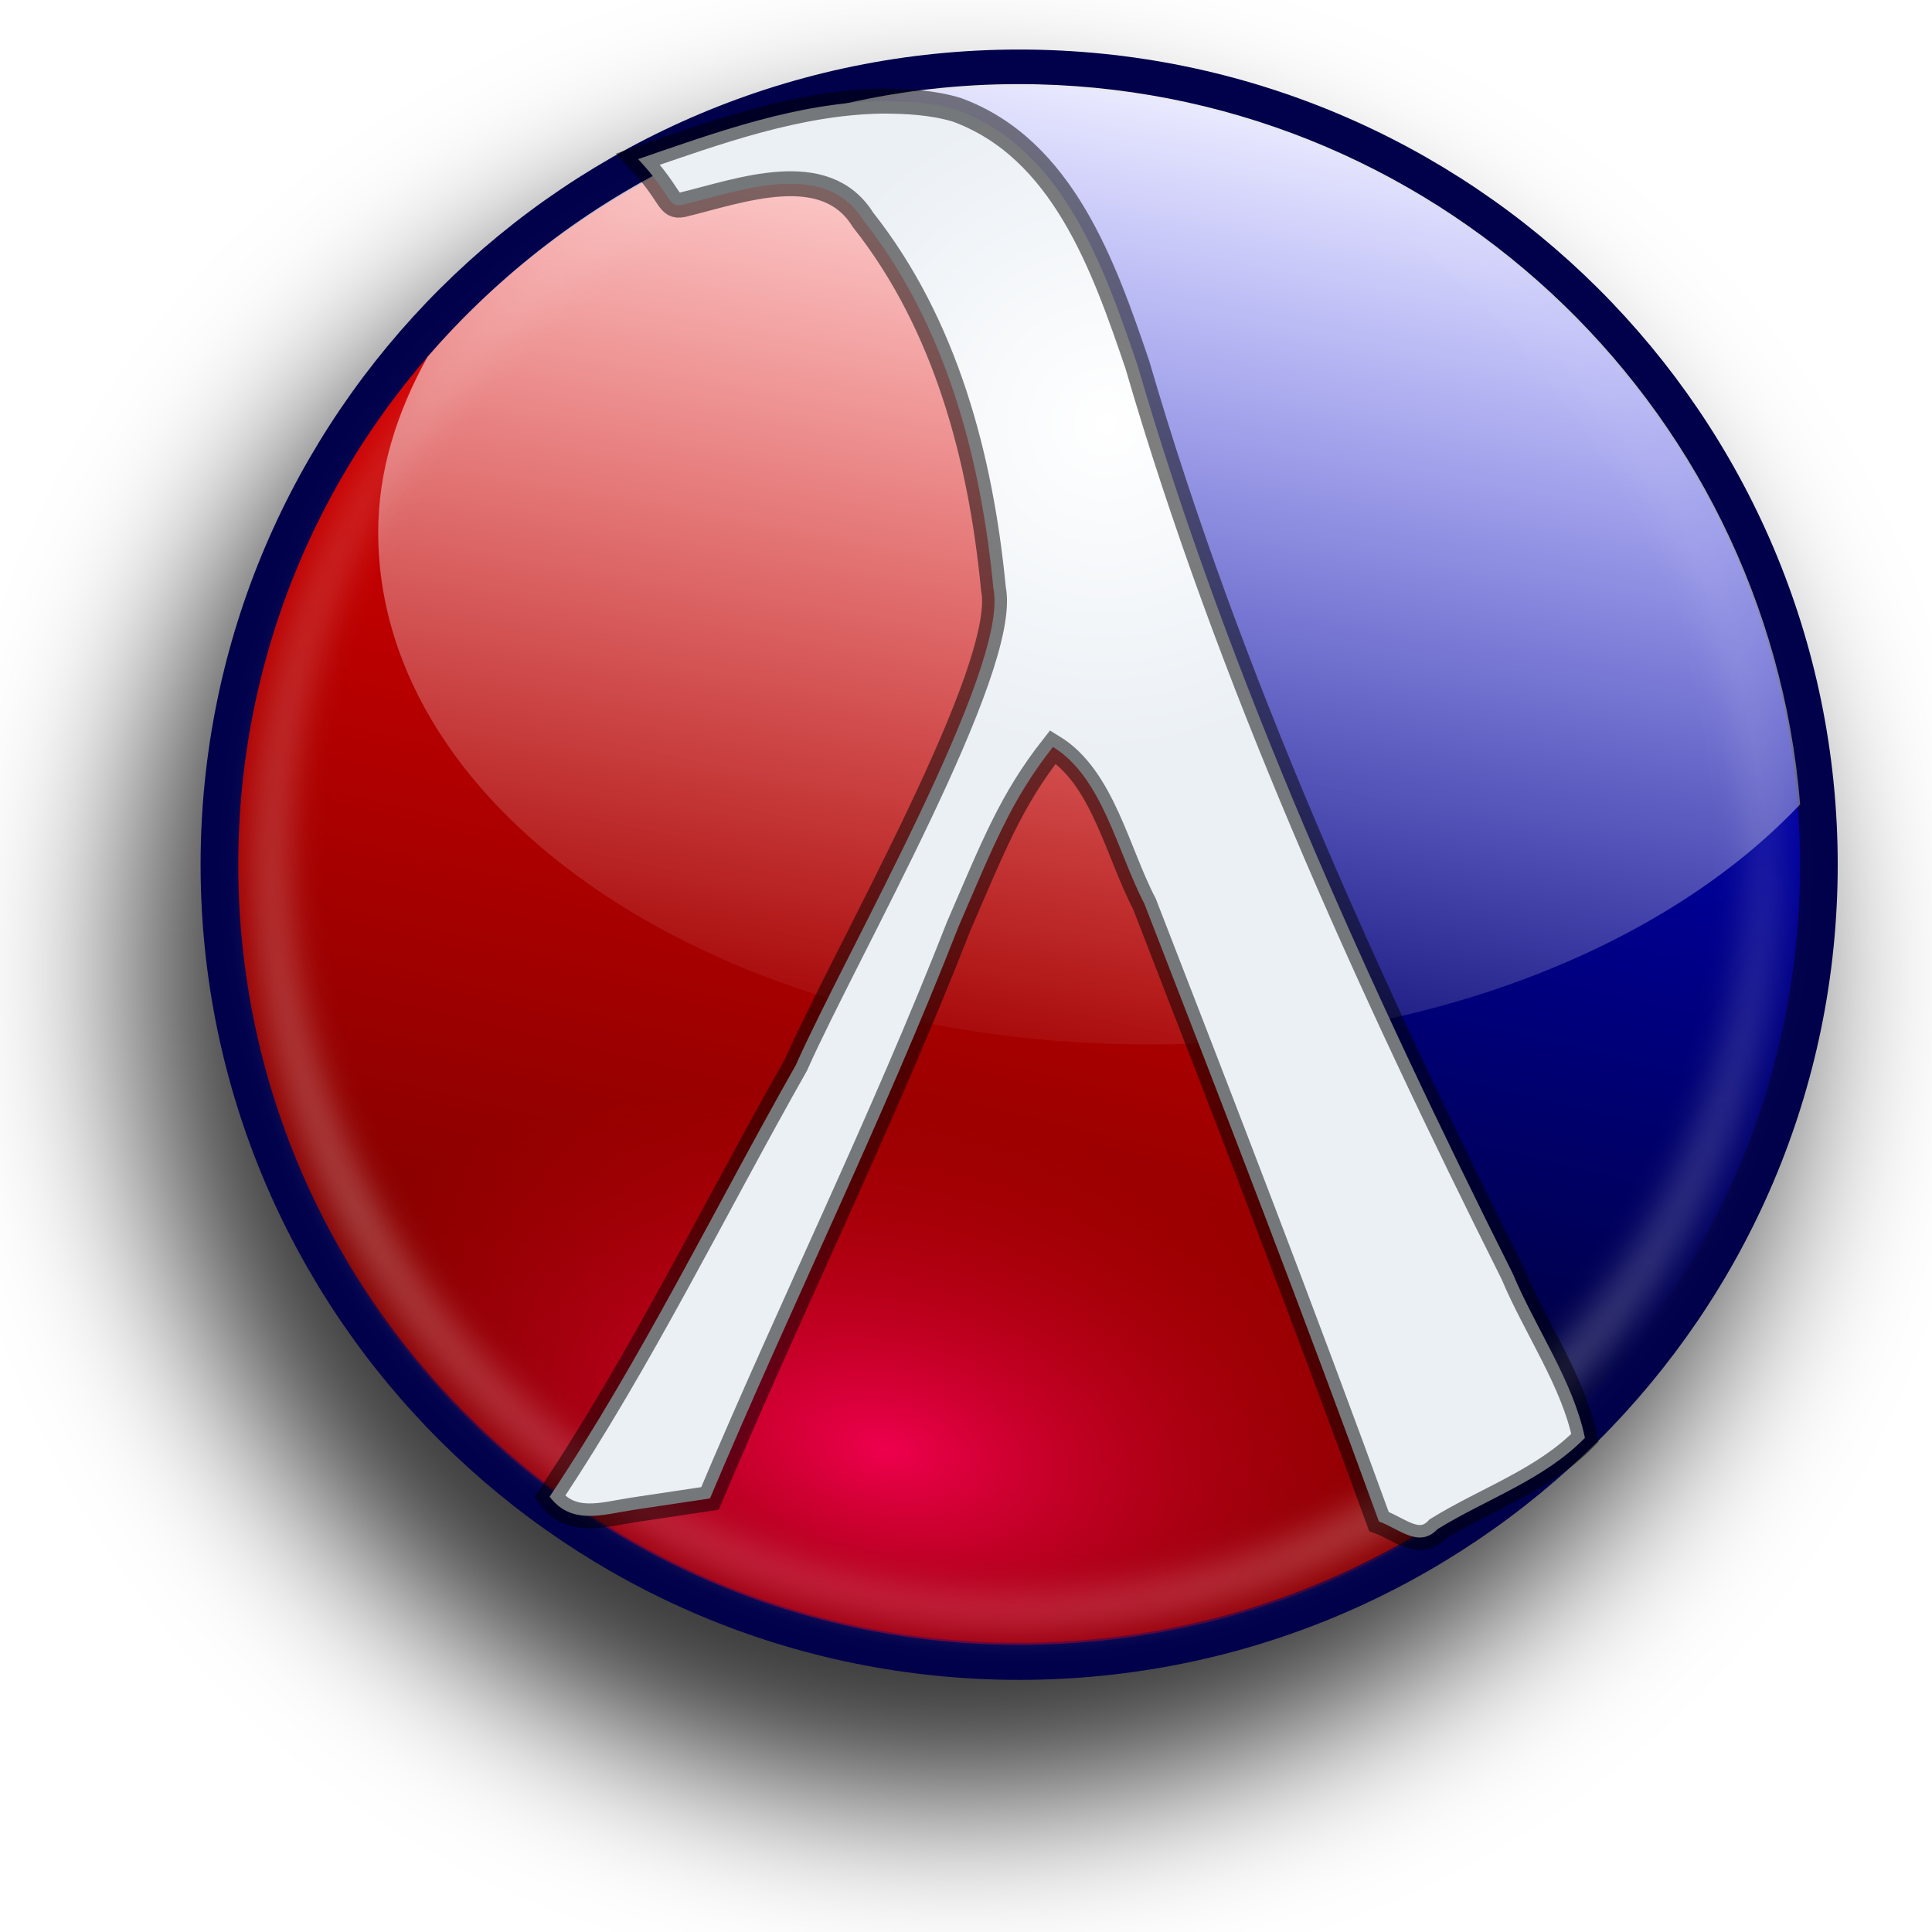
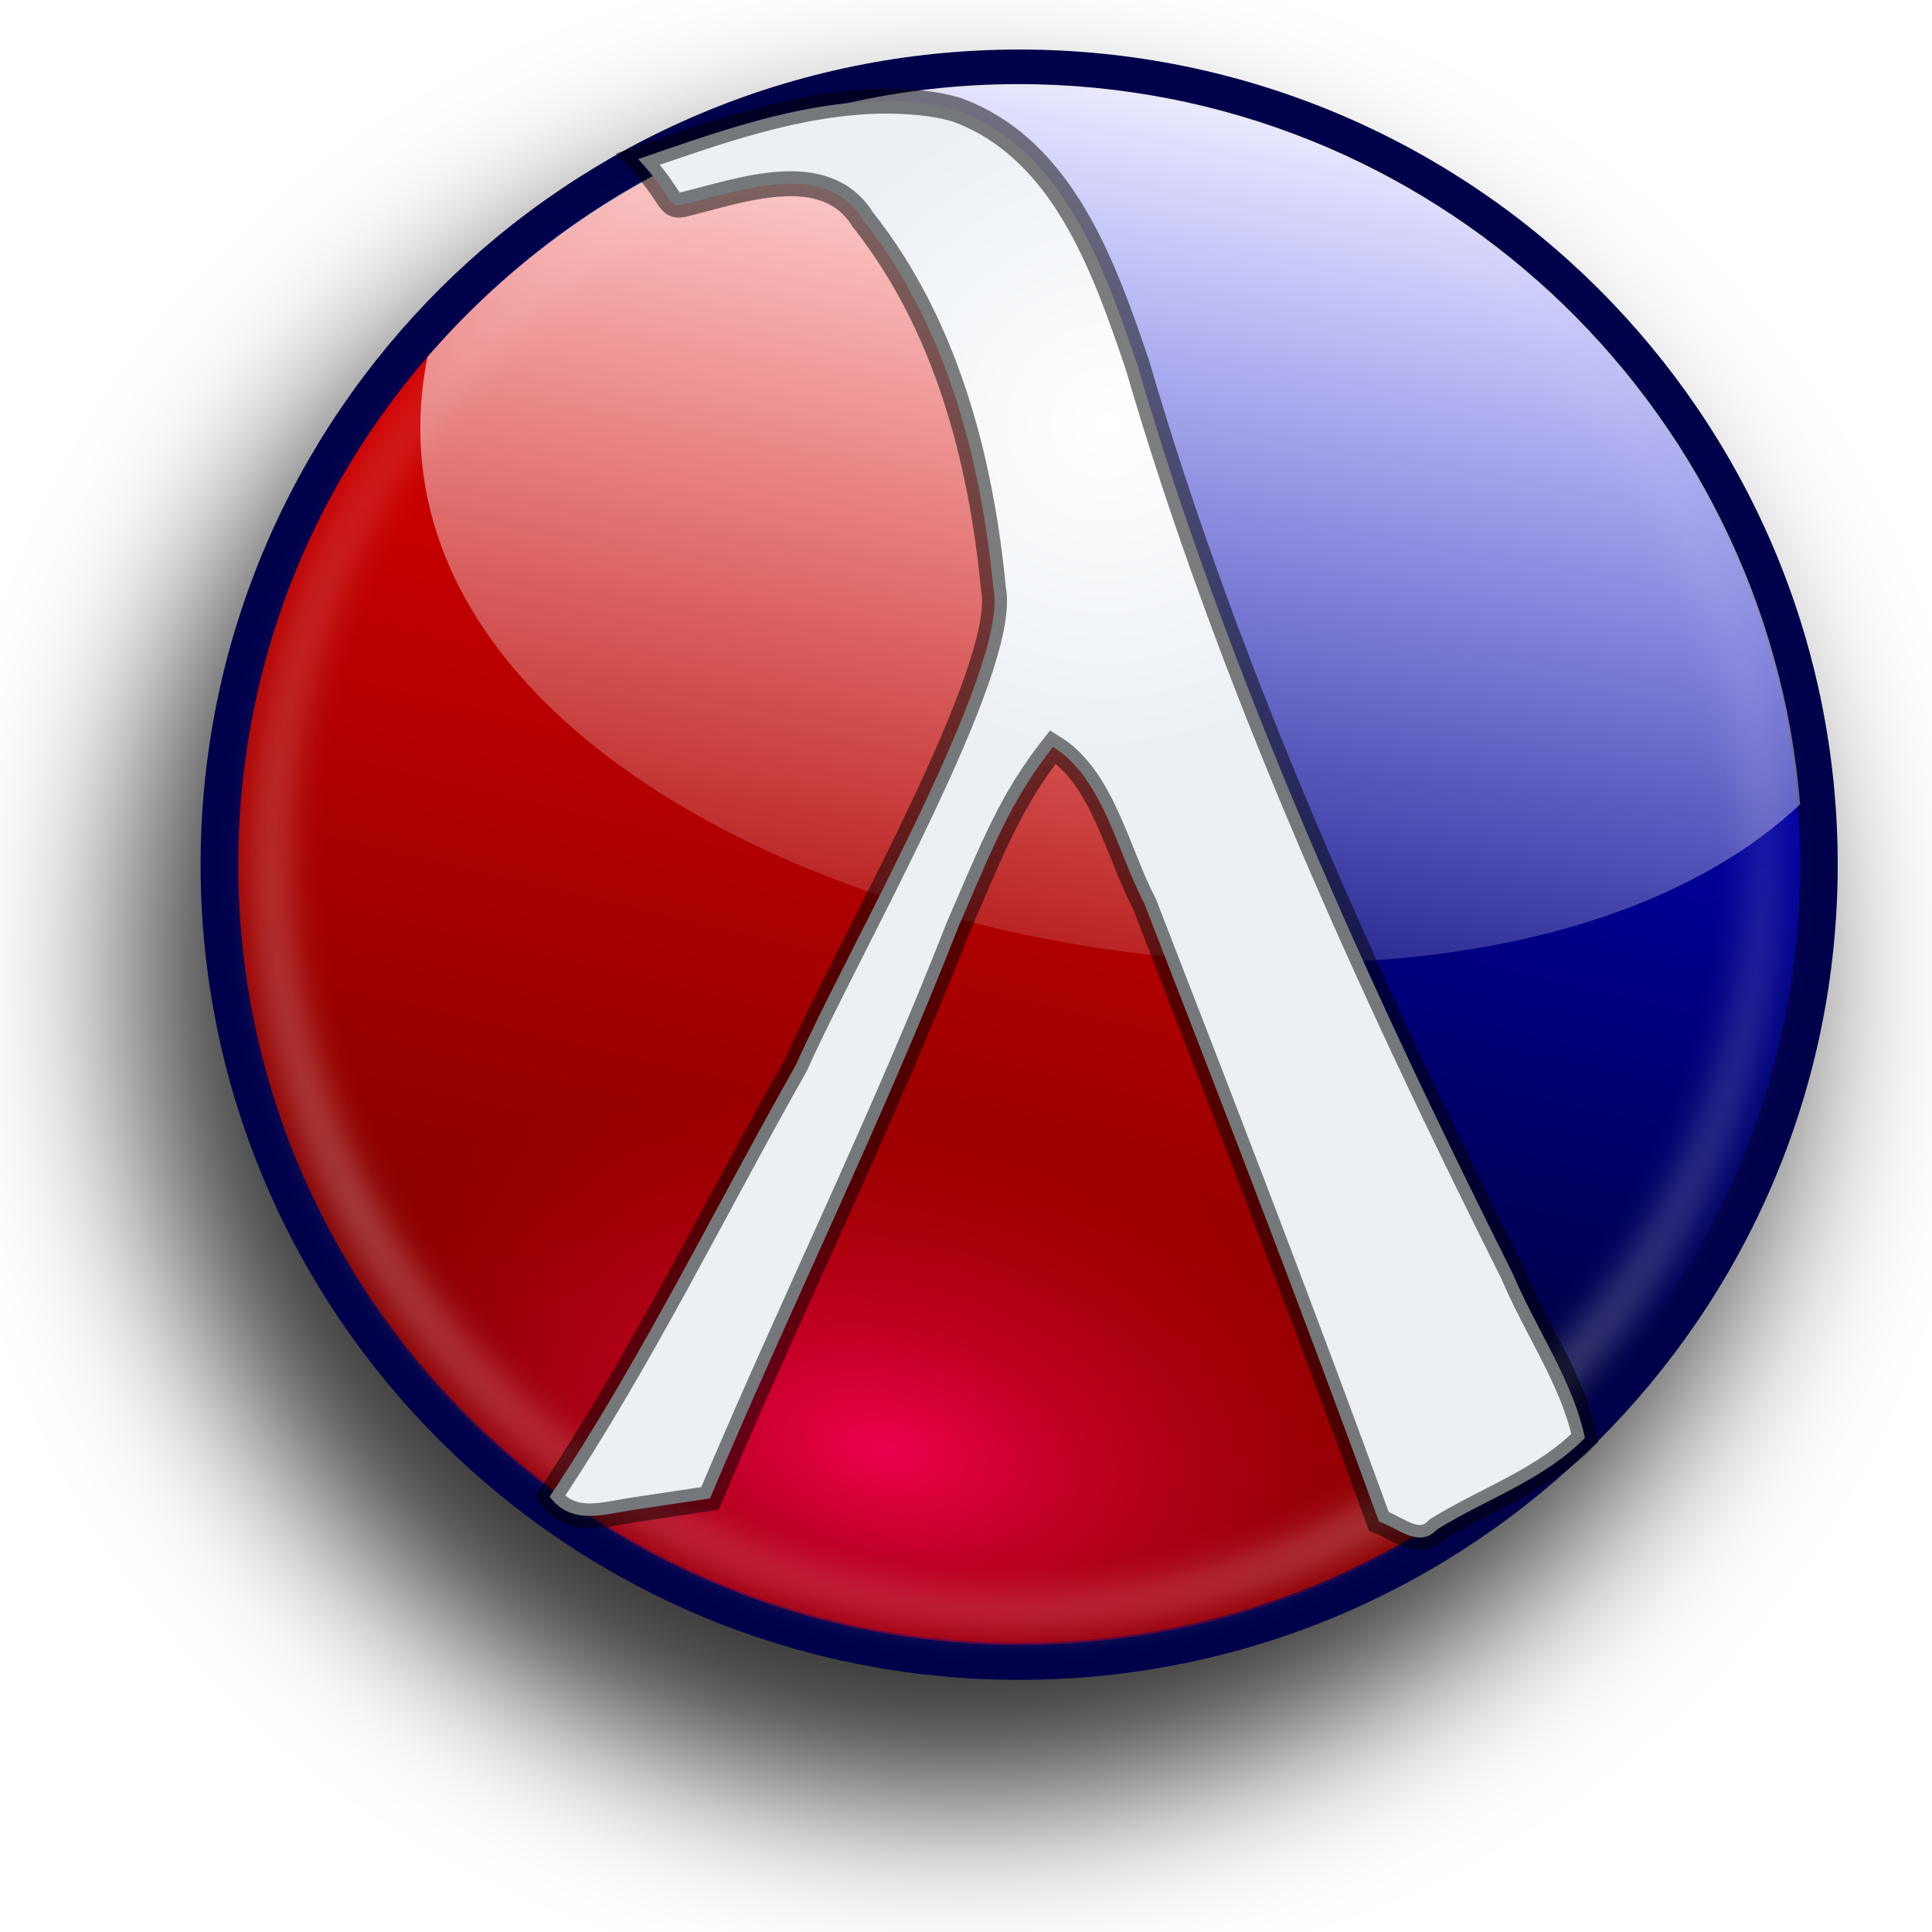
<svg xmlns="http://www.w3.org/2000/svg" xmlns:xlink="http://www.w3.org/1999/xlink" width="620" height="620" id="svg3993" version="1.0">
  <defs id="defs3995">
    <linearGradient id="linearGradient3200">
      <stop style="stop-color:#ee004e;stop-opacity:1;" offset="0" id="stop3202" />
      <stop style="stop-color:#c00000;stop-opacity:0;" offset="1" id="stop3204" />
    </linearGradient>
    <linearGradient id="linearGradient3273">
      <stop style="stop-color:#ffffff;stop-opacity:1;" offset="0" id="stop3275" />
      <stop style="stop-color:#ebf0f5;stop-opacity:1;" offset="1" id="stop3277" />
    </linearGradient>
    <linearGradient id="linearGradient3633">
      <stop id="stop3635" offset="0" style="stop-color:#6b0000;stop-opacity:1;" />
      <stop id="stop3637" offset="1" style="stop-color:#ff0000;stop-opacity:1;" />
    </linearGradient>
    <linearGradient xlink:href="#linearGradient3633" id="linearGradient3767" gradientUnits="userSpaceOnUse" gradientTransform="translate(70.55866,20.98983)" x1="206.688" y1="515.312" x2="329.312" y2="-2.938" />
    <linearGradient id="linearGradient3625">
      <stop id="stop3627" offset="0" style="stop-color:#000000;stop-opacity:1;" />
      <stop id="stop3629" offset="1" style="stop-color:#0000ff;stop-opacity:1;" />
    </linearGradient>
    <linearGradient xlink:href="#linearGradient3625" id="linearGradient3753" gradientUnits="userSpaceOnUse" x1="206.688" y1="515.312" x2="329.312" y2="-2.938" gradientTransform="translate(70.55866,20.98983)" />
    <linearGradient id="linearGradient3565">
      <stop style="stop-color:#ffffff;stop-opacity:0.561;" offset="0" id="stop3567" />
      <stop style="stop-color:#ffffff;stop-opacity:0;" offset="1" id="stop3569" />
    </linearGradient>
    <linearGradient xlink:href="#linearGradient3565" id="linearGradient3571" x1="185.499" y1="513.366" x2="330.256" y2="0.547" gradientUnits="userSpaceOnUse" />
    <linearGradient id="linearGradient3643">
      <stop style="stop-color:#ffffff;stop-opacity:1;" offset="0" id="stop3645" />
      <stop style="stop-color:#ffffff;stop-opacity:0;" offset="1" id="stop3647" />
    </linearGradient>
    <linearGradient xlink:href="#linearGradient3643" id="linearGradient3963" x1="310.868" y1="-12.132" x2="244.114" y2="336.183" gradientUnits="userSpaceOnUse" gradientTransform="translate(53.00231,45.85989)" />
    <radialGradient xlink:href="#linearGradient3273" id="radialGradient3279" cx="351.089" cy="207.661" fx="351.089" fy="207.661" r="168.688" gradientTransform="matrix(-0.5371037,0.3415436,-0.3364599,-0.5291094,613.6717,125.6057)" gradientUnits="userSpaceOnUse" />
    <radialGradient xlink:href="#linearGradient3200" id="radialGradient3206" cx="305.25" cy="660.01" fx="305.25" fy="660.01" r="239.002" gradientTransform="matrix(0.7907146,0.1651155,-0.09609247,0.4601728,106.2125,111.1241)" gradientUnits="userSpaceOnUse" />
    <filter id="filter3223">
      <feGaussianBlur stdDeviation="5.395" id="feGaussianBlur3225" />
    </filter>
    <filter id="filter3788" x="-0.125" width="1.25" y="-0.115" height="1.231">
      <feGaussianBlur stdDeviation="26.703" id="feGaussianBlur3790" />
    </filter>
  </defs>
  <g id="layer1">
    <path style="fill:#000000;fill-opacity:0.784;fill-rule:evenodd;stroke:none;filter:url(#filter3788)" id="path3949" d="m 513,288 a 256.5,278 0 1 1 -5.7e-4,-0.584" transform="matrix(1.033138,0,0,0.9568345,43.83074,35.97784)" />
    <path style="fill:url(#linearGradient3767);fill-opacity:1;fill-rule:evenodd;stroke:none" d="M 266.471,28.247 C 155.547,56.218 73.911,151.318 71.244,277.005 c -1.414,66.652 23.254,149.633 110.75,215.375 51.369,26.547 96.042,43.191 145.062,39.938 52.376,1.751 115.908,-13.205 174.688,-67.882 C 439.995,363.145 435.648,365.364 352.588,203.13 l -0.375,0.594 C 304.897,102.945 305.663,102.784 266.471,28.247 z" id="path3774" />
    <path style="fill:url(#linearGradient3753);fill-opacity:1;fill-rule:evenodd;stroke:none" d="M 500.832,464.326 C 557.171,413.313 585.7,337.776 582.871,276.99 l 0,-0.531 C 584.001,141.691 462.907,-9.548 267.238,26.224 c 36.106,73.367 39.046,76.603 84.798,175.998 54.208,116.75 94.656,188.454 148.796,262.104 z" id="path3615" />
    <path style="fill:none;stroke:#00004b;stroke-width:12.298;stroke-miterlimit:4;stroke-opacity:1;stroke-dasharray:none" id="path3803" d="m 529,303 a 261,264 0 1 1 -522,0 261,264 0 1 1 522,0 z" transform="matrix(0.9832883,0,0,0.9683267,63.53739,-15.91317)" />
    <path style="fill:none;stroke:url(#linearGradient3571);stroke-width:12.884;stroke-miterlimit:4;stroke-opacity:0.567;stroke-dasharray:none;filter:url(#filter3223)" id="path3553" d="m 515,256.5 a 258,256.5 0 1 1 -5.7e-4,-0.539" transform="matrix(0.9280941,0,0,0.9346637,88.03843,36.95573)" />
-     <path style="fill:url(#linearGradient3963);fill-opacity:1;fill-rule:evenodd;stroke:none" d="m 321.847,60.86 c -75.877,0 -143.205,34.49 -189.264,88.408 -9.735,17.834 -15.768,36.727 -15.768,56.825 0,91.61 110.422,165.954 246.485,165.954 87.966,0 165.205,-31.086 208.828,-77.812 C 561.618,163.605 453.514,60.86 321.847,60.86 z" id="path3641" transform="matrix(1.002196,0,0,0.9903595,4.299789,-33.28334)" />
+     <path style="fill:url(#linearGradient3963);fill-opacity:1;fill-rule:evenodd;stroke:none" d="m 321.847,60.86 c -75.877,0 -143.205,34.49 -189.264,88.408 C 98.542,323.094 453.281,407.157 572.127,294.235 561.618,163.605 453.514,60.86 321.847,60.86 z" id="path3641" transform="matrix(1.002196,0,0,0.9903595,4.299789,-33.28334)" />
    <path style="fill:url(#radialGradient3206);fill-opacity:1;fill-rule:evenodd;stroke:none" d="m 272.838,351.411 c -66.95,0 -128.341,9.851 -176.125,26.25 38.92,88.377 127.518,150.188 230.563,150.188 83.524,0 157.585,-40.618 203.375,-103.062 -39.547,-42.896 -140.099,-73.375 -257.812,-73.375 z" id="path3196" />
    <path style="fill:url(#radialGradient3279);fill-opacity:1;stroke:#000000;stroke-width:8;stroke-miterlimit:10.433;stroke-opacity:0.502;stroke-dasharray:none" d="m 282.924,32.45 c -27.075,0.489 -52.832,9.902 -78.137,18.609 11.04,11.823 9.374,15.558 14.192,14.66 18.439,-4.466 45.787,-14.859 57.971,4.834 26.564,33.558 37.83,76.504 41.854,118.376 5.159,25.44 -47.304,116.526 -63.423,152.883 -26.2,46.229 -49.476,94.205 -78.997,138.485 7.06,9.343 17.26,5.687 26.862,4.25 8.198,-1.228 16.397,-2.457 24.595,-3.685 26.44,-62.688 54.988,-120.231 79.799,-183.594 11.306,-26.113 16.829,-40.476 30.261,-57.576 15.924,9.742 20.665,33.772 29.353,50.352 25.602,65.88 51.094,131.802 75.258,198.221 6.325,2.202 12.816,8.783 18.815,2.441 15.781,-9.73 34.153,-15.825 47.292,-29.274 -3.749,-18.179 -15.795,-35.183 -23.133,-52.665 C 438.974,315.806 394.125,217.204 365.01,117.106 354.286,85.602 341.082,47.637 306.956,35.2 299.182,32.892 290.99,32.448 282.924,32.45 z" id="path4218" />
  </g>
</svg>
